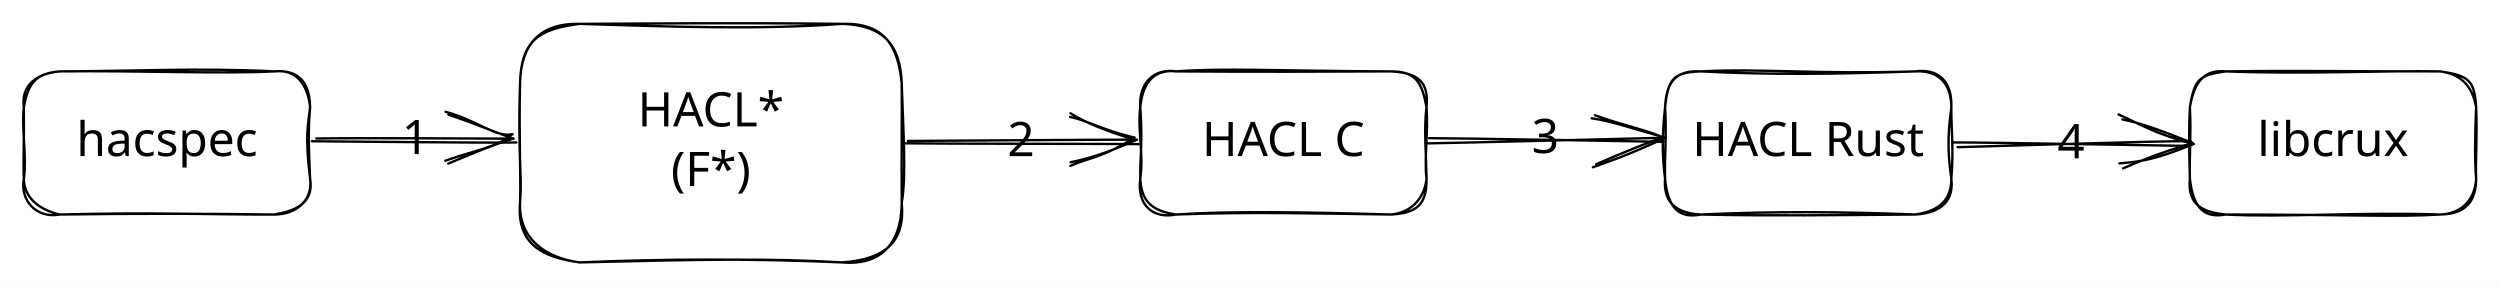
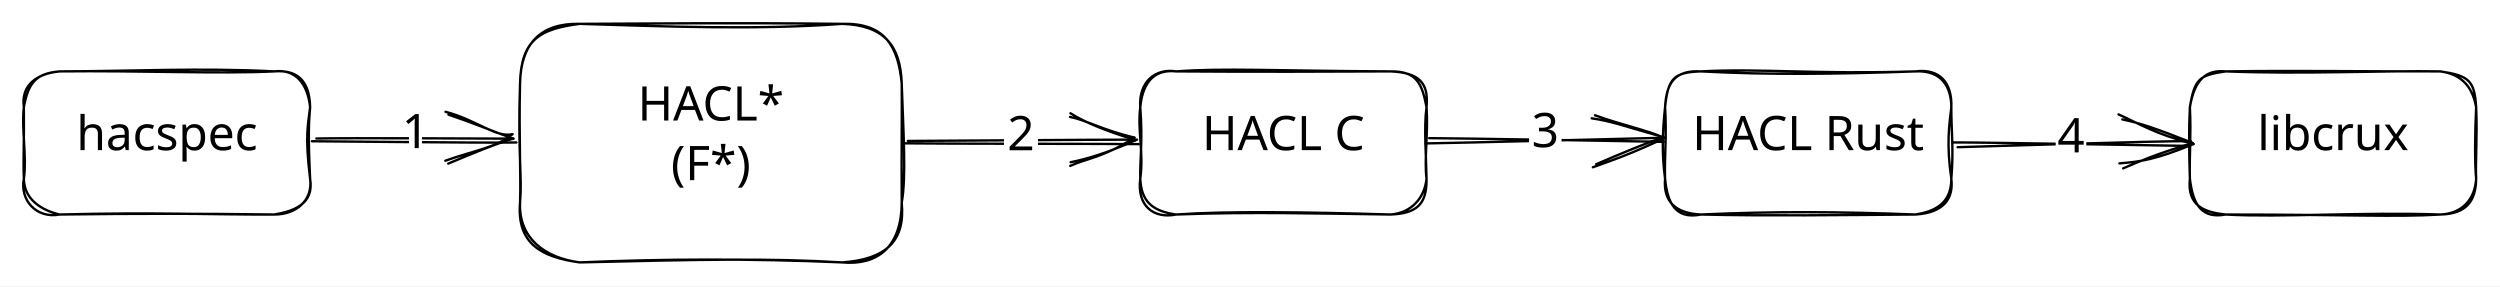
<svg xmlns="http://www.w3.org/2000/svg" version="1.1" viewBox="0 0 1048 120" width="1048" height="120">
  
-   eyJ2ZXJzaW9uIjoiMSIsImVuY29kaW5nIjoiYnN0cmluZyIsImNvbXByZXNzZWQiOnRydWUsImVuY29kZWQiOiJ4nNVb23Kb2Fx1MDAxMn33V7g8L+dMRWTfL6k6NeWrXHUwMDEyO3biOLZcdTAwMTPPTJ1cIlx1MDAwMktEXGI0gGxLU/n3abAtXHUwMDEwQlx1MDAxMthcdTAwMTZDeLAkLpumd69eq5vtvzc2N7ei8dDeerO5Zd91TNexXHUwMDAy83brVbz/xlx1MDAwZULH9+BcdTAwMTBJfof+KOgkZ/aiaFx1MDAxOL55/XpgXHUwMDA2fTtcdTAwMWG6Zsc2bpxwZLphNLJcdTAwMWPf6PiD105kXHUwMDBmwt/ivyfmwP7f0Fx1MDAxZlhRYKQ3admWXHUwMDEz+cH9vWzXXHUwMDFl2F5cdTAwMTTC6L/D783Nv5O/XHUwMDE561x1MDAwMrtcdTAwMTOZXte1k1x1MDAwYpJDqYFS5Hee+F5iK8ZCSMZcdTAwMTWh0zOccFx1MDAwZm5cdTAwMTfZXHUwMDE2XHUwMDFjvlx1MDAwNpPt9Ei8a8tcdTAwMTU97+5gXHUwMDFm9Vx1MDAxON5rd/BcdTAwMDV2ro94etdrx3XPorF771x0s9NcdTAwMWJcdTAwMDVcdTAwMTmbwijw+/alY0W9+O65/dPrQlx1MDAxZpyQXlx1MDAxNfijbs+zw3DmXHUwMDFhf2h2nGhcdTAwMWPvQ2i6995cdG820z13sVx1MDAwN5Ca/o6vIFx1MDAwNFx1MDAxOUhSQZHWSmLNZM6UXd9cdTAwMDXngym/oGRLjflmdvpdsMizpudEgemFQzOAKUrPu318SJGa0rOdbi/KWVx1MDAxY9qJr7FCUiHKWPqE8W2G76xk2v/MesOzXHUwMDFlvPFcdTAwMThcdTAwMDdpJNCHPT9Sg+Pz9/NcdTAwMTGUjaKZSIrsu/QpMvPeds2TXHUwMDAzprR98+FYOPv7Z+wvW2xNz/vxqnjY+4utr+R6l5jHX1qCKa970fd2+tezd3m8v1x1MDAxOVx1MDAwNP5t2XFcdTAwMDcu4l/bwy+tcHD4bdjvvyfdXHUwMDFiXW7ch2+pX0dDy7xcdTAwMGZ7XGaYXHUwMDEwlGiBXHUwMDAxXHUwMDFh0+Ou4/XhoDdy3XSf3+mnSNnIXHUwMDE4PIfQXHUwMDE5v2bBSVx1MDAxNoGTMak4VZyXxmbxXHUwMDFjNVx1MDAxZJs8h03G68JmXHUwMDExNPlcdTAwMWMypeaYIY1pXHUwMDA1YM5EyVx1MDAxY1x1MDAwMldcdTAwMDSdwFx1MDAxNYIunV3fi86cSexggmb2XHUwMDFlmFx1MDAwM8dcdTAwMWTPTFBcdTAwMTKN4J6327vvf/3D+8/Br//NujG04cZJXGbSmUu2XadcdTAwMWJcdTAwMDftVlx1MDAwN1x1MDAxZcVcdTAwMGVm4jlygLumJ1xmXHUwMDFjy8qyUVx1MDAwN+wwYczgXVx1MDAxOVx1MDAxNvFcdTAwMDOn63im+7nAzKUoW8qDmUDL8yAkXqxcdTAwMTXW5XlcdTAwMTCx0/b3MT1tfz47tYPzQ+/71VvddKzxzFx1MDAxOfdYQ2tcdTAwMDNcdTAwMTcmXHUwMDA16Fx1MDAxMnPo4pRRSaqhq0baI3iAXHUwMDBlP52fXHUwMDFmiejdO9RcdTAwMGUnJ4NDXlx1MDAwM+2tpicsKFWpO9dET4ItxFxmlVx1MDAwMmmidHl+KnZm0zFDyCxmuDT42lCT0epT0Fx1MDAxMJ5cdTAwMDdcclZcdTAwMDRzLrHQdXBS5Uh7XHUwMDFlJ8HMh0O7U8hHWM2c/mJ8tFwim+f56NHEpZC6h3RcdTAwMDGmdGbacqDikksoXHUwMDAzMppnXHUwMDE1ppbnmIZiSlx1MDAxMGxQXHUwMDA28Vx1MDAwYuWO5lx1MDAxYbNZhFx0bTAlldBcblx1MDAwNLCQkq5ccm6KXHUwMDFiglx1MDAxM0U5XHUwMDA3pyOVUVxiU/QhQ0iEpFx1MDAxNHCGxpwxnUcjgctcdTAwMDXDRFZcdTAwMDDjPIWRdVHY/s5fp7vbn8+uW3oyud1ccm5Nra3qlVD62Fx1MDAxNVx1MDAxMkBcdTAwMTiZQbTjeJbjdWef+qGnUVx1MDAwNn6xQ81hbM5s0JC0bZFklc4oTOZcdTAwMGIhmCZcdTAwMDI1Plx1MDAxN4hSwsScZ23PWm3Uco2aXHUwMDFhVWxcdTAwMDOVlFDMiVx1MDAxMOA+qticXHKuXHUwMDE5Rrv+YOBE4OuPvuNFeZ8mztuOs0jPNq38UXiG7LF8ulx1MDAxOcYjzkbN75nYQNlAQdPvf74qPHshTOKtNY+QdLyN7GdV8UHz+6ZpkiGoyqgqnyaLQdD0NCmwgSXlXG5iWcNcdTAwMDPnXG5lLu5nXHUwMDA1I8YxwVrkXGZ7wUK5jCjRREK+xlX6V0+SJIoxqiWnNJ39dUtcdTAwMTJcXKtcdTAwMThZQel5MYKfUVx1MDAxMkNcdTAwMTJdhDFFKOQumdEqqzB27N1ZR99HXvvwIDj0rj7ufdhrN16KaJFvP/3rJbGC81x1MDAxMKjuhnaC1YHonrdcdTAwMDOFo2F4PTk73d+5XHUwMDFjXHUwMDFm1dCxXTruZ29sU+VcdTAwMWZcdTAwMTP77MtcdFd71nvB6Mt1giUhVbLNk9hcdTAwMGWzhXyHhdBIc07LXHUwMDEzXvEsNVx1MDAxZIxcdTAwMWFnautcdTAwMWGqbTqPx3liI4pJXHRKklfA4zNcdTAwMWHAXHUwMDEwa0/S2k9uXHUwMDAwb+7WSm8raKKo91x1MDAwYlx1MDAxNi6F1OJSO9POz2GKgDjHSGTet62C1PLc1VBIQVx1MDAxNW2gzIZn4SWhVGFSI5BVXHUwMDFhyu1Mu++lsaaloTOb0vPQXHUwMDAzW4jmRDLOmVx1MDAwMDBcdTAwMDBcdTAwMGbSPFx1MDAxOFx1MDAwNZZQgSBdXHUwMDA1jDVcdTAwMTbbV+x2XCJcdTAwMGXl565lt7dcdTAwMGbs6GI42mHVyabKa8fZevFcdTAwMDXq2scqtiVcZsBcdTAwMGaP+1FcZsBcdTAwMDKi226lrZrNaVx1MDAwMTzny1Ll9fI0kDVcdTAwMDNcdTAwMWJcdTAwMTJgilx1MDAwNEbAXHUwMDA2QlKFwVx1MDAwZV7Cjp+pxF5cYo94a1x1MDAxNSEjXHUwMDFkcSP7WbnIXrg6hCBgvbjaKq86isO/4SlSY1SkOihcdTAwMDVFhlx1MDAwNIE6m66vXHUwMDAzmVx1MDAwNvJSXHRcdTAwMDL3XHUwMDEwXHUwMDE0pr9Kj/F51fWTUtCTNFxiqVV+rGDxvPwgz6muXHUwMDE3L+5QXHUwMDFhg5wnujy0/n91o/dcdTAwMDfiQ+ebXHUwMDFmvcNsu1x1MDAxN3x1XHUwMDA3TYdcdTAwMTbGqnHltSBIK5RtXHUwMDFmNaq8vpPksndsXVx1MDAwNN5Hy78mk/2TL9KtoVxmXjqu9aV1fXE6/HD1gW3zt3fvo6BcdTAwMWZevFh5LWX2ldi6ymu1sFx1MDAxNFx1MDAwMJxSXHUwMDEwXHUwMDE3QpZf/lE8S41Ho2a11tdcdTAwMTjJeUTOs5tcdTAwMTRcdTAwMWMpxVk9K6wg2mS9K6w2P43CqFaSW0FcdTAwMTaFNXZi5HPIbtlSXHUwMDExRCjlunwvXHUwMDE5TT5eXHUwMDFkt/C+e8FvaOtgT5tk/Lbx+GL5dcZccmA7rCHz4aaur3K01ztcdTAwMWVbzsnxZe9cXIxcdTAwMGbafv/yoFx1MDAxOaxcdTAwMTS/dUv129pYaeFaXHUwMDEwTJlcdTAwMTRQm6jyqCn2ZuNRk5Fi6+ckQeZhU7DCSmNKUfyeuVx1MDAxNk6KY41XiLXncZLrfOtcdTAwMDSju3pXWC1P6HlGejRxKahcdTAwMTa2fTElXHUwMDBiKy8opZXklWC1XFxVN1x1MDAxNVbZJ7xfVqVcZklx/Fx1MDAxZlx1MDAwNUBcdTAwMDfx8s21YUxcdTAwMDOAQWRRSKCKXCJNXG7WXHUwMDBmYINcbkZcdTAwMTiEPVx1MDAxMVxcU02Y3cJkXHUwMDBlhlx1MDAxNClQ54pVWehYY7v36Oz4/cTiLcInw7dcdTAwMThHO+PLyXbl4kc+aXFlyXZv+T5r/CqAXHUwMDEwJTHTglx1MDAxMI1Etlx0+bxm73I9ujmzcipjXHUwMDAzXGJcdTAwMTck5m0wXHUwMDE4xJWIZbzQSFI9Z9NP1vgtxkq8XHUwMDE1oyRcdTAwMWRyI/tZufO7UHpcdTAwMTCkkKCY8fIvx4qR0PRcdTAwMWNcdPnFXHUwMDAw9uVCIMwwZ2mielxcYUXSjMnY+t6OlWtcdTAwMDNjJZFcIoyqtVfK/0JcdTAwMWKY1qpHVnB6Xo/QJytcdTAwMTGNXHUwMDE3okxKKYRm5btOy1x1MDAwYp6mglxmspqRaGktXHUwMDE5cLnMqX2JXGZNXHUwMDE1XHUwMDAxKkSMMkzXKkvA3VxcI8KJxORcdTAwMTmyRFx1MDAxMykkZ/J5VfXaZMmhd9Tp7UFNcbsnXHUwMDA2XHUwMDFj2efDk0871avfNN29vCypolxiKCZcdTAwMTLyXHUwMDExpGgmklXGXHUwMDA1kmAmwEBcdTAwMWY8Tacsr1JyYiljllREXHUwMDE0XGKVn12YXHUwMDE0oyXe1ipM2MKUKVx1MDAxOOfJvz6VTpnFUGh8yuTYwOB2xJRcdTAwMDRH01xcJceVwdKUmVx1MDAwNeqL65J06GW6hDKukCS4vtfT9S2RY7Xqklx1MDAxNVx1MDAxNJ/XJVx1MDAwZmuL4oyeeGzLXHUwMDFjXHUwMDBlz1wi8Nc0ycFMONbDQ6c+2rpx7Nud+WD45TrZ4lFcdTAwMTPUxlx1MDAwMLFcdTAwMTP2+rHx41x1MDAxZuTf480ifQ==
+   eyJ2ZXJzaW9uIjoiMSIsImVuY29kaW5nIjoiYnN0cmluZyIsImNvbXByZXNzZWQiOnRydWUsImVuY29kZWQiOiJ4nN1ba1PbWFx1MDAxMv3Or6CYL7tTsXLfj1RtbfF+XHUwMDA1XHUwMDEyQoCE2aktxVx1MDAxMrZiWfJIMmBP5b9vy1x1MDAxMOtalm0pWF4n+oDh6tXu26f7nL6Xvzc2N7eSQc/derO55T42bd9zXCL7YetVOn7vRrFcdTAwMTdcdTAwMDZwioz+jsN+1Fx1MDAxY13ZTpJe/Ob1665cdTAwMWR13KTn203Xuvfivu3HSd/xQqtcdTAwMTl2X3uJ243/nf48t7vuv3ph10lcIit7ScN1vCSMnt7l+m7XXHKSXHUwMDE4nv5cdTAwMDf8vbn59+inYV3kNlx1MDAxMzto+e7ohtGpzEAp8oPnYTCyXHUwMDE1YyEk44rQ8Vx1MDAxNV68XHUwMDA3r0tcXFx1MDAwN07fgcludiZcdTAwMWTa8kU7eDzYR22G91x1MDAwZZv4XHUwMDFhe3enPHvrnef7l8nAf/KE3Wz3I8OmOInCjnvjOUk7fXtufHxfXHUwMDFjglx1MDAxM7K7orDfalx1MDAwN25cdTAwMWNP3Fx1MDAxM/bsppdcZtIxhMajT054s5mNPKZcdTAwMWVAavx3elx1MDAwNyHIQpJcboq0Vlx1MDAxMmsmc6bshj44XHUwMDFmTPlcco2OzJgvdrPTXHUwMDAyi1x1MDAwMmd8TVx1MDAxMtlB3LMjmKLsuofvX1JkprRdr9VOclx1MDAxNsfuyNdYIalcdTAwMTBlLPuG6Wt6x85o2v80vVx1MDAxMTjP3vhcdTAwMWVcdTAwMDdZJNDnkW+Zwen1+/lcYjKjaFwiklx1MDAxMvcx+1x1MDAxNsa8XHUwMDFm+vb5XHUwMDAxU9q9f3cmvP39S/aXK7bG1317VfzYp5udz+Rul9hnn1x1MDAxYYKpoHXdXHR2OneTb/n+fjuKwoeyz+36iH8+7H1qxN2TL71O5y1p3etyz33+LfNrv+fYT2GPXHUwMDAxXHUwMDEzglx1MDAxMi0wQGN83veCXHUwMDBlnFxm+r6fjYXNToaUXHLD4CmETvjVXHUwMDA0J51cdE6mkaZcdTAwMDRcZilccs7iSVp3cHJlUYZcdTAwMTDWhFxiJFx1MDAxOZmEKuOrgirXXHUwMDE2xVx1MDAxYaadM6k45mJcdTAwMWG4fFxut1JzzJDGtFx1MDAwMmwnYmhcbp/FIVx0kaCV4EhKXiEks6lcdTAwMGaD5NJcdTAwMWKm3idoYvTA7nr+YGL2RrFcbt462t59+/t/gn9cdTAwMWP8/s+tiZPbvtdKg3erXHRGu9FEXFwnXHUwMDFl1LDxXHUwMDA1Xc9xzKrUhDfaXuBGx2WqSVx1MDAxOHktL7D9j/NcZlx1MDAwMi+4R+PMalx1MDAxMW5cdTAwMDRA7KZnYZzRueicWz+NJJCHKCRsrFx1MDAxNdbl6ydiXHUwMDE3h19cdTAwMDf04vDj5YVcdTAwMWJdnVx1MDAwNF9vj/S6Q5RcdTAwMWJXPIFcdTAwMTLl3r3EgklcblxuppjCXHUwMDFkp4xKUlxydyssl1x1MDAwNHfRyYerq1ORXHUwMDFjXHUwMDFmo8N4eN494Ssol4vLXHUwMDFhXHUwMDE2lCpkoqeOsib4TMxIprmUlJeGTLEv11x1MDAxZDKEWJwgSFx1MDAxMFLDT40nXHUwMDAxxKXFa4OQZJbmWlNcdTAwMDTJSVx1MDAxM6zUNKCMLDkmoFx1MDAwNHMuodKsrJKJXG5R+LJKXHUwMDA2YVx1MDAxMffcZk1VbEFOz1exKWNKVTCs5lx1MDAwMvEpXHUwMDExXHUwMDE0IFFcdTAwMWJcdTAwMTOag1wil1x1MDAwMESFXGZKtVxiivMz05pCUVx1MDAxMFxmXHUwMDA0XHUwMDEzXCJcdTAwMWLEXHUwMDE14Fx1MDAwMrNJKFxubTElldBKcSqkQciXjUvFLcGJopyD05HiXHUwMDA1uESWkCiFXHUwMDA2XFyhgYiybPKecUrgdsEwySbtR1xuXHUwMDFmqavw7e/8dbG7/fHyrqGHw4fd6MHW2qmuu7RcdI6yqSFO7CjZ8Vx1MDAwMsdcdTAwMGJak9/6uYNSXHUwMDA2rqlD7d5cYohcdTAwMTNBQ7ImySjfNPvxaL5AuHA4SVx1MDAxMFx1MDAxN4hSwsSUZ93AWWzUfCacXHUwMDE5VWxcdTAwMDOVIFx1MDAxNDEnQoD7qGJTNvh2nOyG3a6XgK/fh16Q5H06ct52mkXaru3kz8J3MM/l000vfeJk1PxhxFx1MDAwNjJcdTAwMDNcdTAwMDWNf//zVeHVM2GSXHUwMDFljWmEZM/bMD+rUlx1MDAxNpZcdTAwMWbLhLjUXHUwMDE4ZpiVXHUwMDE34sUoWPc8KbBcdTAwMDVcdTAwMDDkimLC03jKUVx1MDAxNvE0LVx1MDAxODGOXHTWXCJn2Fx1MDAxMoW4lVx1MDAxMlx1MDAxN9BVQmnGU2vKXHUwMDEwXHUwMDE4TSRkcFxcpX/2s9BcdTAwMTdcXFx1MDAxM3FZUM7zxFx1MDAwNS+XssxcdTAwMTXd2OhcdTAwMDPl8KhcYoU8J0V5OJ5cdTAwMDWPzunXfnB4clx1MDAxMJ1cdTAwMDS37/fe7Vx1MDAxZK49bdFcIte0/v+Lblx1MDAwNdchUJBr2qNWXHUwMDA3onV1XHUwMDE4KZz04rvh5cX+zs3gdFx1MDAwNb3kuc/9XHUwMDE4XGZcXKrCM+Jefjrnas95K1x1MDAxOF1ej1pcdTAwMTKDXHTWJOYxm11cdTAwMWIpwVx1MDAwMEdWYVx1MDAwNal4ltZcdTAwMWSMmlhIQPAjxkAjXHUwMDE4XCJhXHUwMDA1clx1MDAxZVtK6pSEXCJgo9yoy3OqIVFMSiCkvFx1MDAwMlR/lnKYtoE3d2uqiVx1MDAwYmpFUUvatKVeLW+sP+SASID9p/GReWtcdTAwMTFcdTAwMGXnJ7w1xSHIdFx1MDAwYlx1MDAxOUeOo0rQQmnDTUhcdTAwMDX8UVx0ljNseaDU0tLGoTIyYmh5RDQnknHOXHUwMDA0ZGsonkZv4Vx0plx1MDAwMkuQOEhXgelcbtX8LXtcdTAwMTiKXHUwMDEz+bHluIfbXHUwMDA3bnLd6++w6lx1MDAxNarKKuqkIF2CcP4uk1x1MDAxYsJcdTAwMDL88LThxVx1MDAwMCxUS7eR9YI2x1xue8qXpfT7/LRhmoEtXHQwRVx1MDAwMiMoXHUwMDFiQlKFwVx1MDAwZV7Cjp9Jw8+ER3o0ipCRPXHD/KzKVajMXHUwMDBmZjKeUq1FlfX04vBf81x1MDAxNFx0NMFSXG6SXHUwMDFiU4ooUzyPqVxupeBcZiRcYmh6Wl+7XHUwMDEzM1x1MDAwYlCmNVwi6VpdKVxyXHUwMDBm8lx1MDAwMlx0XG5xUaW7+TLaUoU9v4y2kJpcdTAwMTjLgkKeZyxkuWRlvoqXs1W8xpzDLJRffPjv7b3e74p3zS9hcozZdjv67HfXXHUwMDFkjdhcXH5bXHUwMDEzXHUwMDE5L1xi0lxutMHLllx1MDAxMGqT8Y+S3LTPnOsoeO+Ed2S4f/5J+iuQ23Of63xq3F1f9N7dvmPb/OjxbVx1MDAxMnXi66XJeCnNZbq6ZLzCs8DIoS5KjGX5RfniSVp7MGpmaZDxVFx1MDAxMiiBoKWna2N94ETCQqDjXHSkPYmRpqWW5SVcdTAwMTQppThb3f6y1Vx1MDAxNcSRdv7Qj5OaXG7jgoJRKOUnzVlBgZzTWpPAnCjX5fkqXHUwMDFhvr89a+B9/5rf08bBnrbJ4GjtQcnyu7PXoEJijVx1MDAxNcLrurvM00H7bOB452c37SsxODhcZjs3XHUwMDA361HJXHUwMDE0IYiY+KmlkumZfTCGmUj3cpSvZMXOXFx70FBpMVB5lCqQS1C6V1jJXHUwMDA0tlx1MDAxMFxiO1xu+lx1MDAxMWkoUFx1MDAwNVx1MDAxYqVcdTAwMGL2l2lMKeJcZv2K0s73vjSj/mNd+8vmp/V8XHUwMDFkmzKm1p40hjCYXHUwMDA1RpDzSnKMVPlcdTAwMTI2n7+vK1x1MDAxYc1v+LSpTFmSYqo4QFx1MDAxMz5lfZslNCBdS5hcdTAwMDVEXHUwMDE0RZpcdTAwMTSAXHUwMDExW+lcblx1MDAxZCOIXHUwMDEzwTXVhLlccpxN2neAUqRArytWZVx1MDAwM+hcbnvRp5dnb4dcdTAwMGVvXHUwMDEwPuxcdTAwMWRhnOxcZm6G25Vllqyy9dmYtFK96PJN4HSdglx1MDAxMCUx04JcdTAwMTCNhNkhfVknej7r3ZzYN2bYXHUwMDAwdFx1MDAwN4lpXHUwMDFiLFx1MDAwNnElwG+QWJGkesqmn6wrXYyV9ChGSfbIXHLzs/LmspmERVxiRFx1MDAwNajC8n2wYiCse4qE9GKlW2yFYpxzgXJcdJNcdTAwMGKLZFx0k7H6Vu4wtUS6vSwlTViV60vDdUhcdTAwMTFG1a8ow2lNtGVBKc/TXHUwMDE2ujLComf2wVxi+F1cYs3K72aZr6bWXHUwMDE1jJD8rFx1MDAxMVx1MDAxOdeSQcmXOfUgXHUwMDAxqlSl/3qKXHUwMDE4ZZjWyl7A3VxcI8KJxORcdTAwMDXsXHUwMDA1MqiQnMmXSfba2MtJcNps74E4fthcdTAwMTNdjtyr3vmHnerSmplcdTAwMThZMnupQlx1MDAxYygmkjGKcLpcdTAwMWQq3YpdwFx1MDAxYyZcdTAwMDJcZmjEj9GZ+eInx6lcZrOkXCKigM/87PylXHUwMDE4LelRL3+ZqfGwgKrFleblc2YxXHUwMDE21j5ncmzJ1O9cdTAwMTDTXHUwMDEyc51fV1dcdTAwMTbLcqaJ1OX3MC2Z7qlcdTAwMDA1Q7Qoy2Ao41xuSYJ/xfZcdTAwMGKricEsKO55XHUwMDA2w36QwWw8XHUwMDAzfsvu9S5cdTAwMTPw5DhcdTAwMWTCXHUwMDFjec6zOzLvbd177sPOdNT8djc60qoywneKJHdU575tfPtcdTAwMWakXHUwMDFiSG8ifQ==
  <defs>
    <style class="style-fonts">
      @font-face {
        font-family: "Virgil";
-         src: url("https://unpkg.com/@excalidraw/excalidraw@0.14.1/dist/excalidraw-assets/Virgil.woff2");
+         src: url("https://file%2B.vscode-resource.vscode-cdn.net/Users/franziskus/.vscode/extensions/pomdtr.excalidraw-editor-3.5.1/public//dist/excalidraw-assets/Virgil.woff2");
      }
      @font-face {
        font-family: "Cascadia";
-         src: url("https://unpkg.com/@excalidraw/excalidraw@0.14.1/dist/excalidraw-assets/Cascadia.woff2");
+         src: url("https://file%2B.vscode-resource.vscode-cdn.net/Users/franziskus/.vscode/extensions/pomdtr.excalidraw-editor-3.5.1/public//dist/excalidraw-assets/Cascadia.woff2");
      }
    </style>
  </defs>
  <rect x="0" y="0" width="1048" height="120" fill="#ffffff" />
  <g stroke-linecap="round" transform="translate(218 10) rotate(0 80 50)">
    <path d="M25 0 M25 0 C60.81 1.13, 100.42 2.6, 135 0 M25 0 C55.58 -0.09, 87.09 -0.56, 135 0 M135 0 C153.23 -0.52, 158.51 9.71, 160 25 M135 0 C152.61 0.57, 159.49 9.03, 160 25 M160 25 C160.66 45.11, 161.98 64.01, 160 75 M160 25 C160.12 37.77, 159.86 52.32, 160 75 M160 75 C159.89 93.4, 150.02 101.39, 135 100 M160 75 C161.59 91.27, 153.17 98.75, 135 100 M135 100 C96.54 98.35, 60.47 98.48, 25 100 M135 100 C104.41 98.16, 75.68 98.79, 25 100 M25 100 C10.29 98.08, -0.59 89.79, 0 75 M25 100 C9.03 97.82, -1.43 92.19, 0 75 M0 75 C1 63.1, -1.01 55.8, 0 25 M0 75 C0.42 62.73, -0.53 48.48, 0 25 M0 25 C0.29 8.34, 8.59 -0.39, 25 0 M0 25 C0.42 6.32, 8.61 2.15, 25 0" stroke="#000000" stroke-width="1" fill="none" />
  </g>
-   <g transform="translate(268 35) rotate(0 30 25)">
-     <text x="30" y="18" font-family="Virgil, Segoe UI Emoji" font-size="20px" fill="#000000" text-anchor="middle" style="white-space: pre;" direction="ltr">HACL*</text>
-     <text x="30" y="43" font-family="Virgil, Segoe UI Emoji" font-size="20px" fill="#000000" text-anchor="middle" style="white-space: pre;" direction="ltr">(F*)</text>
+   <g transform="translate(268.34 35) rotate(0 29.65998 25)">
+     <text x="29.66" y="0" font-family="Virgil, Segoe UI Emoji" font-size="20px" fill="#000000" text-anchor="middle" style="white-space: pre;" direction="ltr" dominant-baseline="text-before-edge">HACL*</text>
+     <text x="29.66" y="25" font-family="Virgil, Segoe UI Emoji" font-size="20px" fill="#000000" text-anchor="middle" style="white-space: pre;" direction="ltr" dominant-baseline="text-before-edge">(F*)</text>
  </g>
  <g stroke-linecap="round" transform="translate(10 29.92637) rotate(0 60 30)">
    <path d="M15 0 M15 0 C45.57 -0.06, 74.34 -1.59, 105 0 M15 0 C48.92 -0.39, 81.93 1.12, 105 0 M105 0 C113.86 -1.12, 118.97 5.15, 120 15 M105 0 C113.97 -0.7, 119.74 3.16, 120 15 M120 15 C119.05 23.15, 117.79 26.79, 120 45 M120 15 C119.47 21.41, 119.12 26.53, 120 45 M120 45 C121.76 55.59, 113.24 58.58, 105 60 M120 45 C121.25 54.16, 113.95 60.08, 105 60 M105 60 C75.88 59.6, 47.52 59.57, 15 60 M105 60 C79.89 60.15, 55.14 58.93, 15 60 M15 60 C5.23 61.84, -1.74 53.94, 0 45 M15 60 C7.28 58.2, 0.1 53.58, 0 45 M0 45 C1.35 35.81, -1.09 24.14, 0 15 M0 45 C-0.36 36.1, 0.2 28.41, 0 15 M0 15 C-1.31 5.7, 5.51 0.89, 15 0 M0 15 C1.82 4.89, 5 0.82, 15 0" stroke="#000000" stroke-width="1" fill="none" />
  </g>
-   <g transform="translate(32 47.42637) rotate(0 38 12.5)">
-     <text x="38" y="18" font-family="Virgil, Segoe UI Emoji" font-size="20px" fill="#000000" text-anchor="middle" style="white-space: pre;" direction="ltr">hacspec</text>
+   <g transform="translate(32.52003 47.42637) rotate(0 37.47997 12.5)">
+     <text x="37.48" y="0" font-family="Virgil, Segoe UI Emoji" font-size="20px" fill="#000000" text-anchor="middle" style="white-space: pre;" direction="ltr" dominant-baseline="text-before-edge">hacspec</text>
  </g>
-   <g stroke-linecap="round">
+   <g mask="url(#mask--guJ8rAGO-B9LEkyrrVCi)" stroke-linecap="round">
    <g transform="translate(131.3472 59.41424) rotate(0 42.82642 -0.3350388)">
      <path d="M-0.6 -0.2 C13.39 -0.16, 70.91 0.57, 85.12 0.31 M1.28 -1.35 C14.96 -1.63, 69.61 -1.36, 83.9 -1.29" stroke="#000000" stroke-width="1" fill="none" />
    </g>
    <g transform="translate(131.3472 59.41424) rotate(0 42.82642 -0.3350388)">
      <path d="M55.33 7.96 C68.57 3.28, 76.46 2.57, 83.45 -3.17 M56.55 9.17 C66.47 5.05, 75.24 1.29, 83.76 -1.29" stroke="#000000" stroke-width="1" fill="none" />
    </g>
    <g transform="translate(131.3472 59.41424) rotate(0 42.82642 -0.3350388)">
      <path d="M55.42 -12.56 C68.63 -9.05, 76.5 -1.57, 83.45 -3.17 M56.64 -11.36 C66.69 -8.02, 75.42 -4.32, 83.76 -1.29" stroke="#000000" stroke-width="1" fill="none" />
    </g>
  </g>
-   <mask />
-   <g transform="translate(171.1736 46.5792) rotate(0 3 12.5)">
-     <text x="3" y="18" font-family="Virgil, Segoe UI Emoji" font-size="20px" fill="#000000" text-anchor="middle" style="white-space: pre;" direction="ltr">1</text>
+   <mask id="mask--guJ8rAGO-B9LEkyrrVCi">
+     <rect x="0" y="0" fill="#fff" width="317" height="160.084" />
+     <rect x="171.464" y="46.579" fill="#000" width="5.42" height="25" opacity="1" />
+   </mask>
+   <g transform="translate(171.4636 46.5792) rotate(0 2.144624 12.28149)">
+     <text x="2.71" y="0" font-family="Virgil, Segoe UI Emoji" font-size="20px" fill="#000000" text-anchor="middle" style="white-space: pre;" direction="ltr" dominant-baseline="text-before-edge">1</text>
  </g>
  <g stroke-linecap="round" transform="translate(478 29.92637) rotate(0 60 30)">
    <path d="M15 0 M15 0 C35.48 -1.5, 55.86 -0.21, 105 0 M15 0 C47.68 0.25, 81.5 0.12, 105 0 M105 0 C116.83 0.53, 121.02 4.73, 120 15 M105 0 C115.9 -0.09, 118.08 5.01, 120 15 M120 15 C118.81 23.74, 119.9 36.01, 120 45 M120 15 C120.81 25.83, 118.95 36.39, 120 45 M120 45 C119.15 53.24, 113.51 59.31, 105 60 M120 45 C120.19 55.73, 115.89 59.54, 105 60 M105 60 C69.65 58.94, 36.43 58.46, 15 60 M105 60 C75.44 59.6, 45.87 58.81, 15 60 M15 60 C5.52 61.92, -1.5 56.27, 0 45 M15 60 C4.91 58.52, 0.46 54.5, 0 45 M0 45 C1.55 34, -1.27 24.95, 0 15 M0 45 C-0.2 37.01, 1.1 29.43, 0 15 M0 15 C-0.73 4.15, 6.56 -1.37, 15 0 M0 15 C1.15 3.19, 7 -0.87, 15 0" stroke="#000000" stroke-width="1" fill="none" />
  </g>
-   <g transform="translate(501.5 47.42637) rotate(0 36.5 12.5)">
-     <text x="36.5" y="18" font-family="Virgil, Segoe UI Emoji" font-size="20px" fill="#000000" text-anchor="middle" style="white-space: pre;" direction="ltr">HACL C</text>
+   <g transform="translate(502.06 47.42637) rotate(0 35.93998 12.5)">
+     <text x="35.94" y="0" font-family="Virgil, Segoe UI Emoji" font-size="20px" fill="#000000" text-anchor="middle" style="white-space: pre;" direction="ltr" dominant-baseline="text-before-edge">HACL C</text>
  </g>
-   <g stroke-linecap="round">
+   <g mask="url(#mask-_d4nOLeshsHEMgij9T7S-)" stroke-linecap="round">
    <g transform="translate(379 59.97428) rotate(0 49 -0.01476373)">
      <path d="M-0.41 0.1 C16.16 0.32, 82.02 0.29, 98.38 0.44 M1.57 -0.89 C18.11 -0.96, 81.75 -1.45, 97.63 -1.44" stroke="#000000" stroke-width="1" fill="none" />
    </g>
    <g transform="translate(379 59.97428) rotate(0 49 -0.01476373)">
      <path d="M69.65 9.57 C76.3 6.44, 83.16 6.28, 96.55 -2.28 M69.81 8.03 C76.46 6.69, 84.9 4.28, 97.01 -1.18" stroke="#000000" stroke-width="1" fill="none" />
    </g>
    <g transform="translate(379 59.97428) rotate(0 49 -0.01476373)">
      <path d="M69.57 -10.95 C76.08 -9.73, 82.96 -5.54, 96.55 -2.28 M69.73 -12.49 C76.45 -8.27, 84.9 -5.11, 97.01 -1.18" stroke="#000000" stroke-width="1" fill="none" />
    </g>
  </g>
-   <mask />
-   <g transform="translate(420.5 47.45951) rotate(0 7.5 12.5)">
-     <text x="7.5" y="18" font-family="Virgil, Segoe UI Emoji" font-size="20px" fill="#000000" text-anchor="middle" style="white-space: pre;" direction="ltr">2</text>
+   <mask id="mask-_d4nOLeshsHEMgij9T7S-">
+     <rect x="0" y="0" fill="#fff" width="577" height="160.004" />
+     <rect x="420.88" y="47.46" fill="#000" width="14.24" height="25" opacity="1" />
+   </mask>
+   <g transform="translate(420.88 47.45951) rotate(0 7.1024 12.01287)">
+     <text x="7.12" y="0" font-family="Virgil, Segoe UI Emoji" font-size="20px" fill="#000000" text-anchor="middle" style="white-space: pre;" direction="ltr" dominant-baseline="text-before-edge">2</text>
  </g>
  <g stroke-linecap="round" transform="translate(698 29.92637) rotate(0 60 30)">
    <path d="M15 0 M15 0 C40.07 -1.34, 62.56 1.3, 105 0 M15 0 C43.76 1.52, 71.25 1.19, 105 0 M105 0 C114.92 -1.29, 120.4 4.57, 120 15 M105 0 C116.07 -0.57, 119.95 6.7, 120 15 M120 15 C119.16 22.23, 117.83 30.53, 120 45 M120 15 C119.92 23.75, 121.07 32.66, 120 45 M120 45 C121 53.43, 116.74 59.25, 105 60 M120 45 C120.01 55.49, 112.89 58.74, 105 60 M105 60 C73.85 58.78, 45.62 58.59, 15 60 M105 60 C73.24 60.24, 43.07 60.65, 15 60 M15 60 C4.13 59.5, -0.82 54.36, 0 45 M15 60 C3.99 62.23, 0.91 54.54, 0 45 M0 45 C-1.41 34.56, -1.13 25.47, 0 15 M0 45 C-0.32 36.19, 0.75 26.9, 0 15 M0 15 C0.52 5.4, 3.64 -0.67, 15 0 M0 15 C1.25 2.95, 3.56 0.36, 15 0" stroke="#000000" stroke-width="1" fill="none" />
  </g>
-   <g transform="translate(704.5 47.42637) rotate(0 53.5 12.5)">
-     <text x="53.5" y="18" font-family="Virgil, Segoe UI Emoji" font-size="20px" fill="#000000" text-anchor="middle" style="white-space: pre;" direction="ltr">HACL Rust</text>
+   <g transform="translate(704.96 47.42637) rotate(0 53.03996 12.5)">
+     <text x="53.04" y="0" font-family="Virgil, Segoe UI Emoji" font-size="20px" fill="#000000" text-anchor="middle" style="white-space: pre;" direction="ltr" dominant-baseline="text-before-edge">HACL Rust</text>
  </g>
  <g stroke-linecap="round" transform="translate(918 29.92637) rotate(0 60 30)">
    <path d="M15 0 M15 0 C47.47 1.29, 82.32 -0.44, 105 0 M15 0 C44.28 -0.43, 73.07 0.06, 105 0 M105 0 C113.55 1.18, 118.37 5.99, 120 15 M105 0 C117.13 1.79, 119.3 3.93, 120 15 M120 15 C119.49 26.12, 119.35 38, 120 45 M120 15 C120.56 27.69, 119.64 38.24, 120 45 M120 45 C119.89 54.11, 116.12 59.77, 105 60 M120 45 C119.51 53.62, 114.12 59.65, 105 60 M105 60 C72.27 58.87, 38.07 61.32, 15 60 M105 60 C86.04 61.14, 67.54 60.02, 15 60 M15 60 C6.42 59.13, -1.26 56.59, 0 45 M15 60 C5.3 61.78, 1.33 56.42, 0 45 M0 45 C-0.29 36.42, 0.6 26.37, 0 15 M0 45 C-0.35 34.14, -0.47 23.41, 0 15 M0 15 C1.98 3.27, 6.92 -0.78, 15 0 M0 15 C1.97 2.84, 4.13 1.61, 15 0" stroke="#000000" stroke-width="1" fill="none" />
  </g>
-   <g transform="translate(947 47.42637) rotate(0 31 12.5)">
-     <text x="31" y="18" font-family="Virgil, Segoe UI Emoji" font-size="20px" fill="#000000" text-anchor="middle" style="white-space: pre;" direction="ltr">libcrux</text>
+   <g transform="translate(947.48 47.42637) rotate(0 30.51997 12.5)">
+     <text x="30.52" y="0" font-family="Virgil, Segoe UI Emoji" font-size="20px" fill="#000000" text-anchor="middle" style="white-space: pre;" direction="ltr" dominant-baseline="text-before-edge">libcrux</text>
  </g>
-   <g stroke-linecap="round">
+   <g mask="url(#mask-Ujx3Osp3Q_vLgCJyEcAmL)" stroke-linecap="round">
    <g transform="translate(599 58.65775) rotate(0 48.79857 6.821210263296962e-13)">
      <path d="M0.11 -0.75 C16.7 -0.66, 82.12 0.52, 98.43 0.8 M-1.3 1.46 C15.31 1.21, 81.47 -0.5, 97.92 -0.9" stroke="#000000" stroke-width="1" fill="none" />
    </g>
    <g transform="translate(599 58.65775) rotate(0 48.79857 6.821210263296962e-13)">
      <path d="M68.74 11.46 C77.04 8.45, 82.97 6.61, 99.16 -0.92 M70.13 10.17 C79.96 5.89, 92.65 0.7, 98.05 -1.07" stroke="#000000" stroke-width="1" fill="none" />
    </g>
    <g transform="translate(599 58.65775) rotate(0 48.79857 6.821210263296962e-13)">
      <path d="M68.23 -9.06 C76.68 -7.86, 82.7 -5.49, 99.16 -0.92 M69.62 -10.34 C79.76 -6.59, 92.65 -3.74, 98.05 -1.07" stroke="#000000" stroke-width="1" fill="none" />
    </g>
  </g>
-   <mask />
-   <g transform="translate(640.2986 46.15775) rotate(0 7.5 12.5)">
-     <text x="7.5" y="18" font-family="Virgil, Segoe UI Emoji" font-size="20px" fill="#000000" text-anchor="middle" style="white-space: pre;" direction="ltr">3</text>
+   <mask id="mask-Ujx3Osp3Q_vLgCJyEcAmL">
+     <rect x="0" y="0" fill="#fff" width="796.597" height="158.658" />
+     <rect x="640.989" y="46.158" fill="#000" width="13.62" height="25" opacity="1" />
+   </mask>
+   <g transform="translate(640.9886 46.15775) rotate(0 6.580427 12.78331)">
+     <text x="6.81" y="0" font-family="Virgil, Segoe UI Emoji" font-size="20px" fill="#000000" text-anchor="middle" style="white-space: pre;" direction="ltr" dominant-baseline="text-before-edge">3</text>
  </g>
-   <g stroke-linecap="round">
+   <g mask="url(#mask-XwNETelZW1a2SUoahI4AG)" stroke-linecap="round">
    <g transform="translate(819.3054 60.8646) rotate(0 48.8473 6.821210263296962e-13)">
      <path d="M-0.58 -1.16 C15.69 -1.18, 80.44 0.09, 96.83 0.28 M1.32 0.84 C18.04 0.42, 83.13 -1.77, 99.09 -1.7" stroke="#000000" stroke-width="1" fill="none" />
    </g>
    <g transform="translate(819.3054 60.8646) rotate(0 48.8473 6.821210263296962e-13)">
      <path d="M69.15 7.62 C78.05 6.88, 84.03 6.17, 100.23 -0.48 M70.72 9.71 C77.76 6.71, 83.6 4.05, 99.83 -0.94" stroke="#000000" stroke-width="1" fill="none" />
    </g>
    <g transform="translate(819.3054 60.8646) rotate(0 48.8473 6.821210263296962e-13)">
      <path d="M68.79 -12.9 C77.83 -8.86, 83.9 -4.78, 100.23 -0.48 M70.36 -10.81 C77.52 -9.3, 83.44 -7.45, 99.83 -0.94" stroke="#000000" stroke-width="1" fill="none" />
    </g>
  </g>
-   <mask />
-   <g transform="translate(861.1527 48.3646) rotate(0 7 12.5)">
-     <text x="7" y="18" font-family="Virgil, Segoe UI Emoji" font-size="20px" fill="#000000" text-anchor="middle" style="white-space: pre;" direction="ltr">4</text>
+   <mask id="mask-XwNETelZW1a2SUoahI4AG">
+     <rect x="0" y="0" fill="#fff" width="1017" height="160.865" />
+     <rect x="861.753" y="48.365" fill="#000" width="12.8" height="25" opacity="1" />
+   </mask>
+   <g transform="translate(861.7527 48.3646) rotate(0 6.810229 12.06915)">
+     <text x="6.4" y="0" font-family="Virgil, Segoe UI Emoji" font-size="20px" fill="#000000" text-anchor="middle" style="white-space: pre;" direction="ltr" dominant-baseline="text-before-edge">4</text>
  </g>
</svg>
